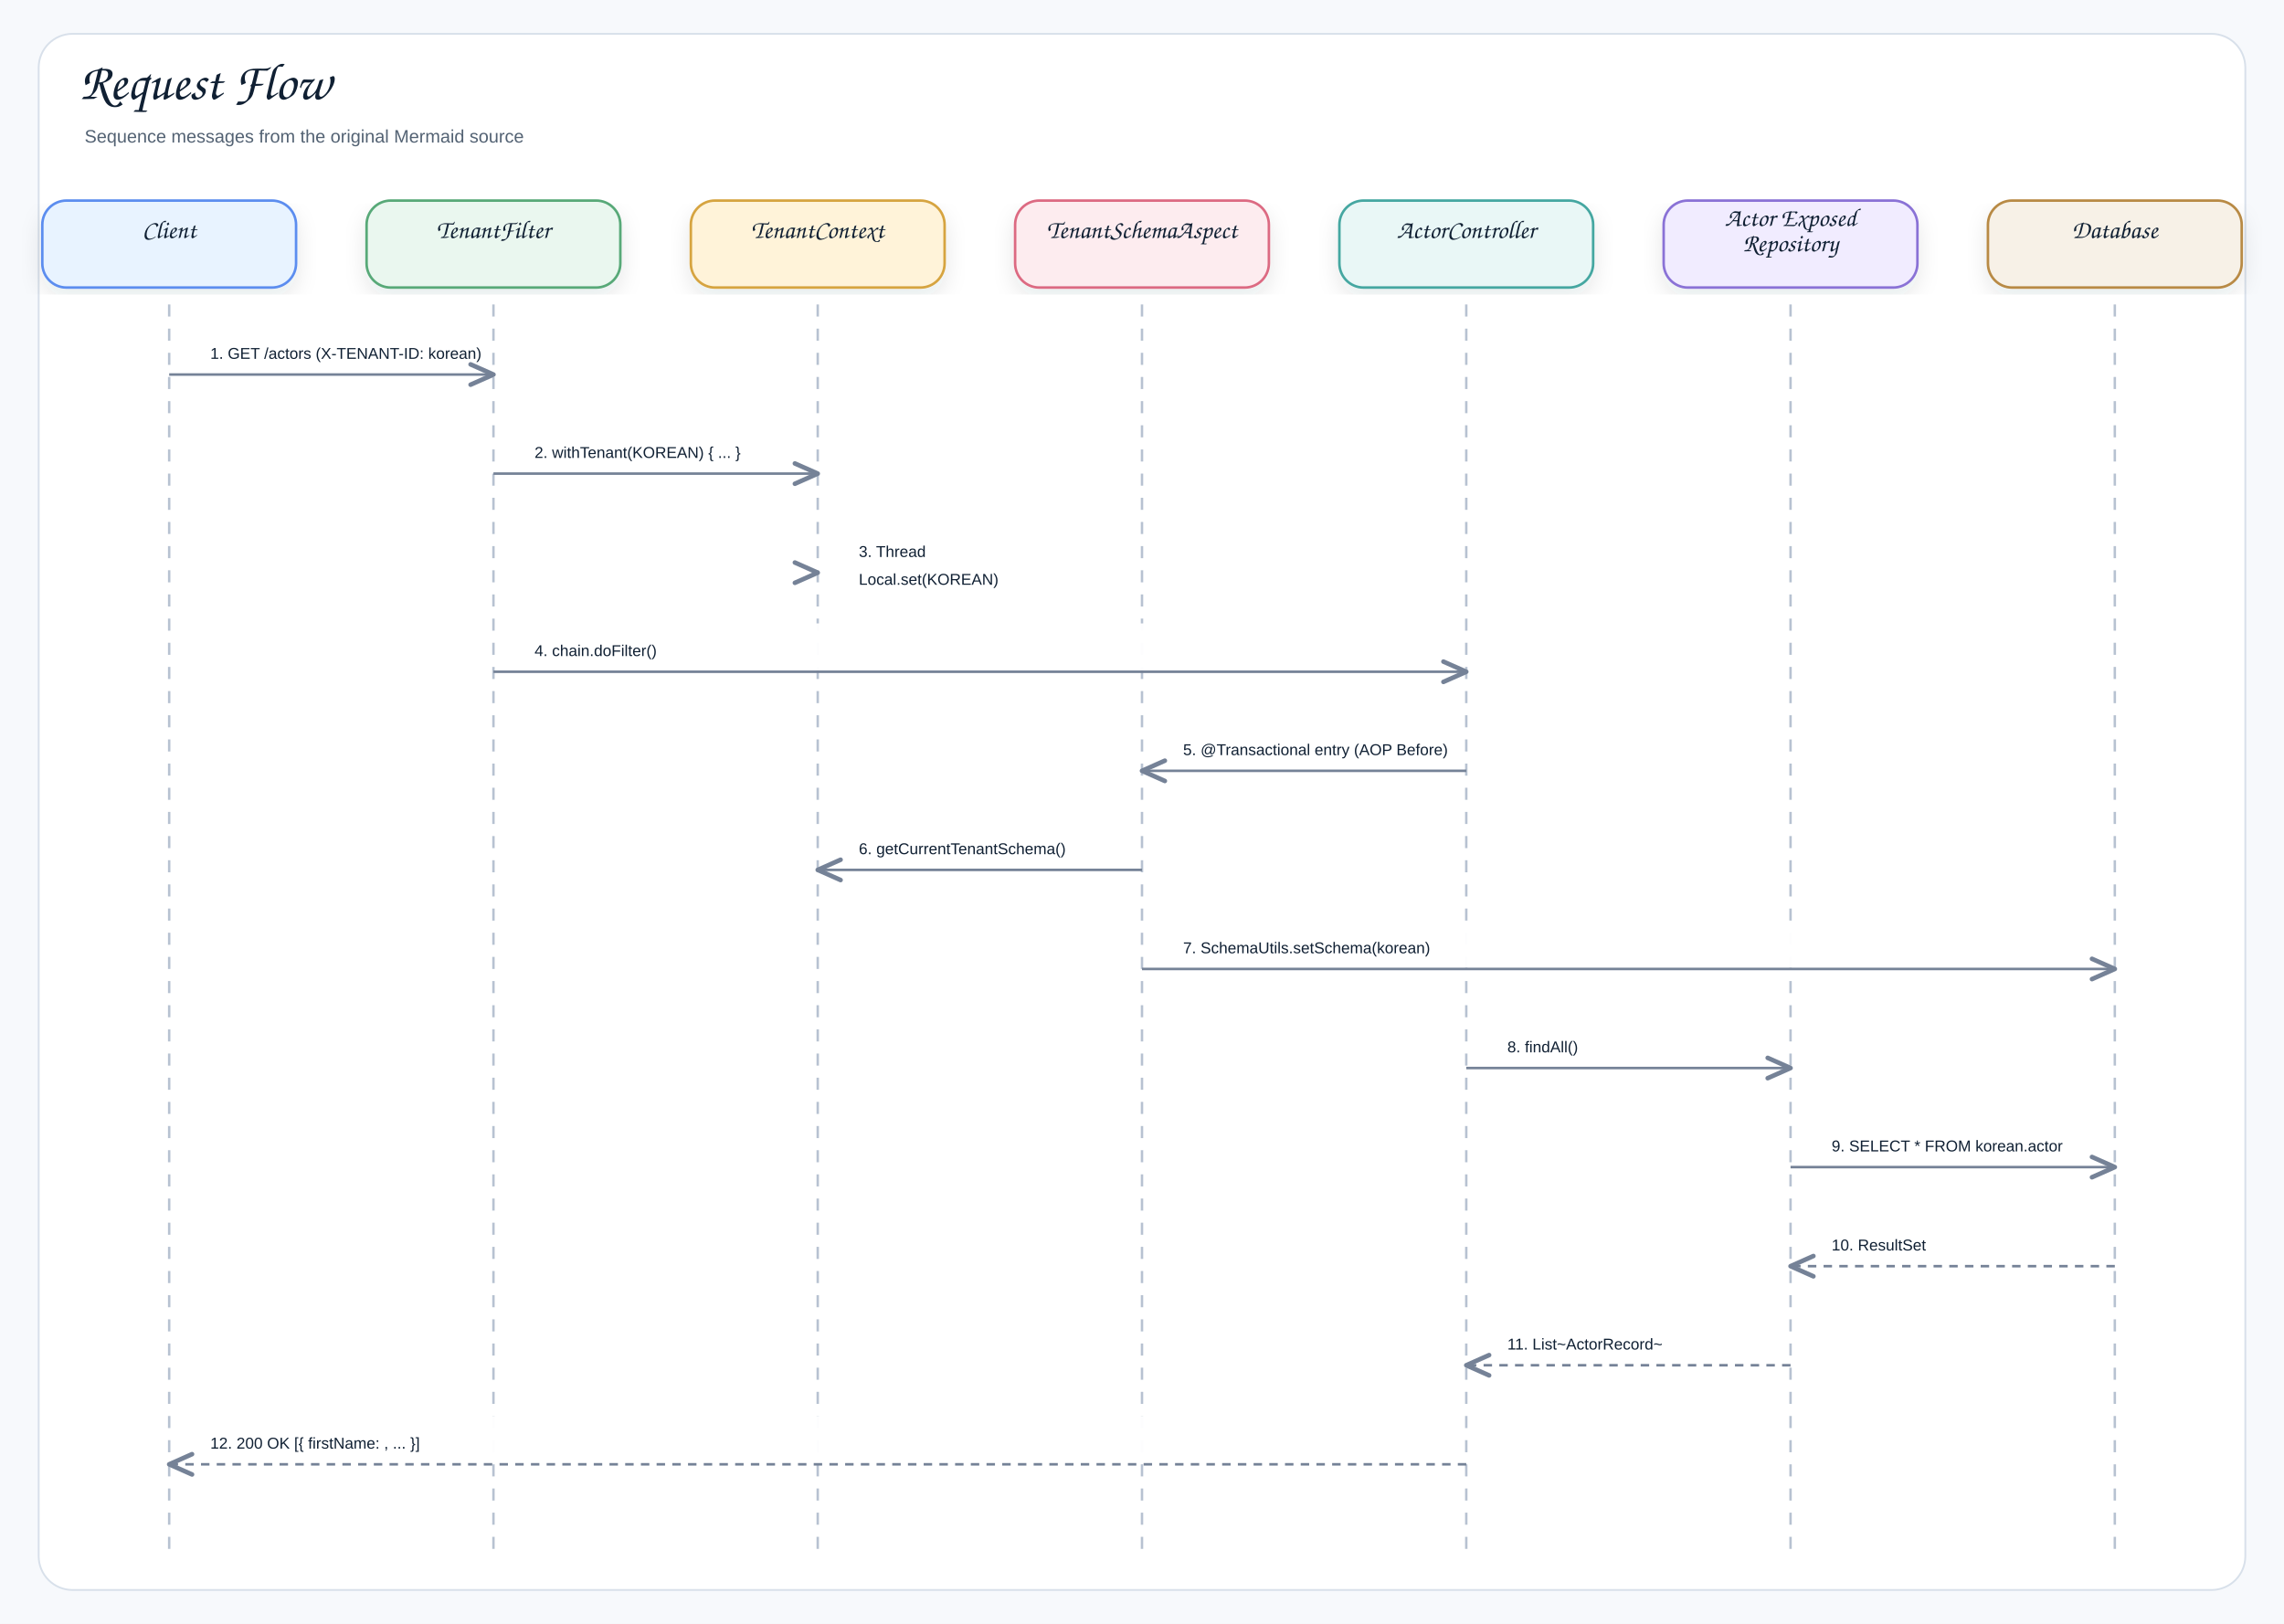
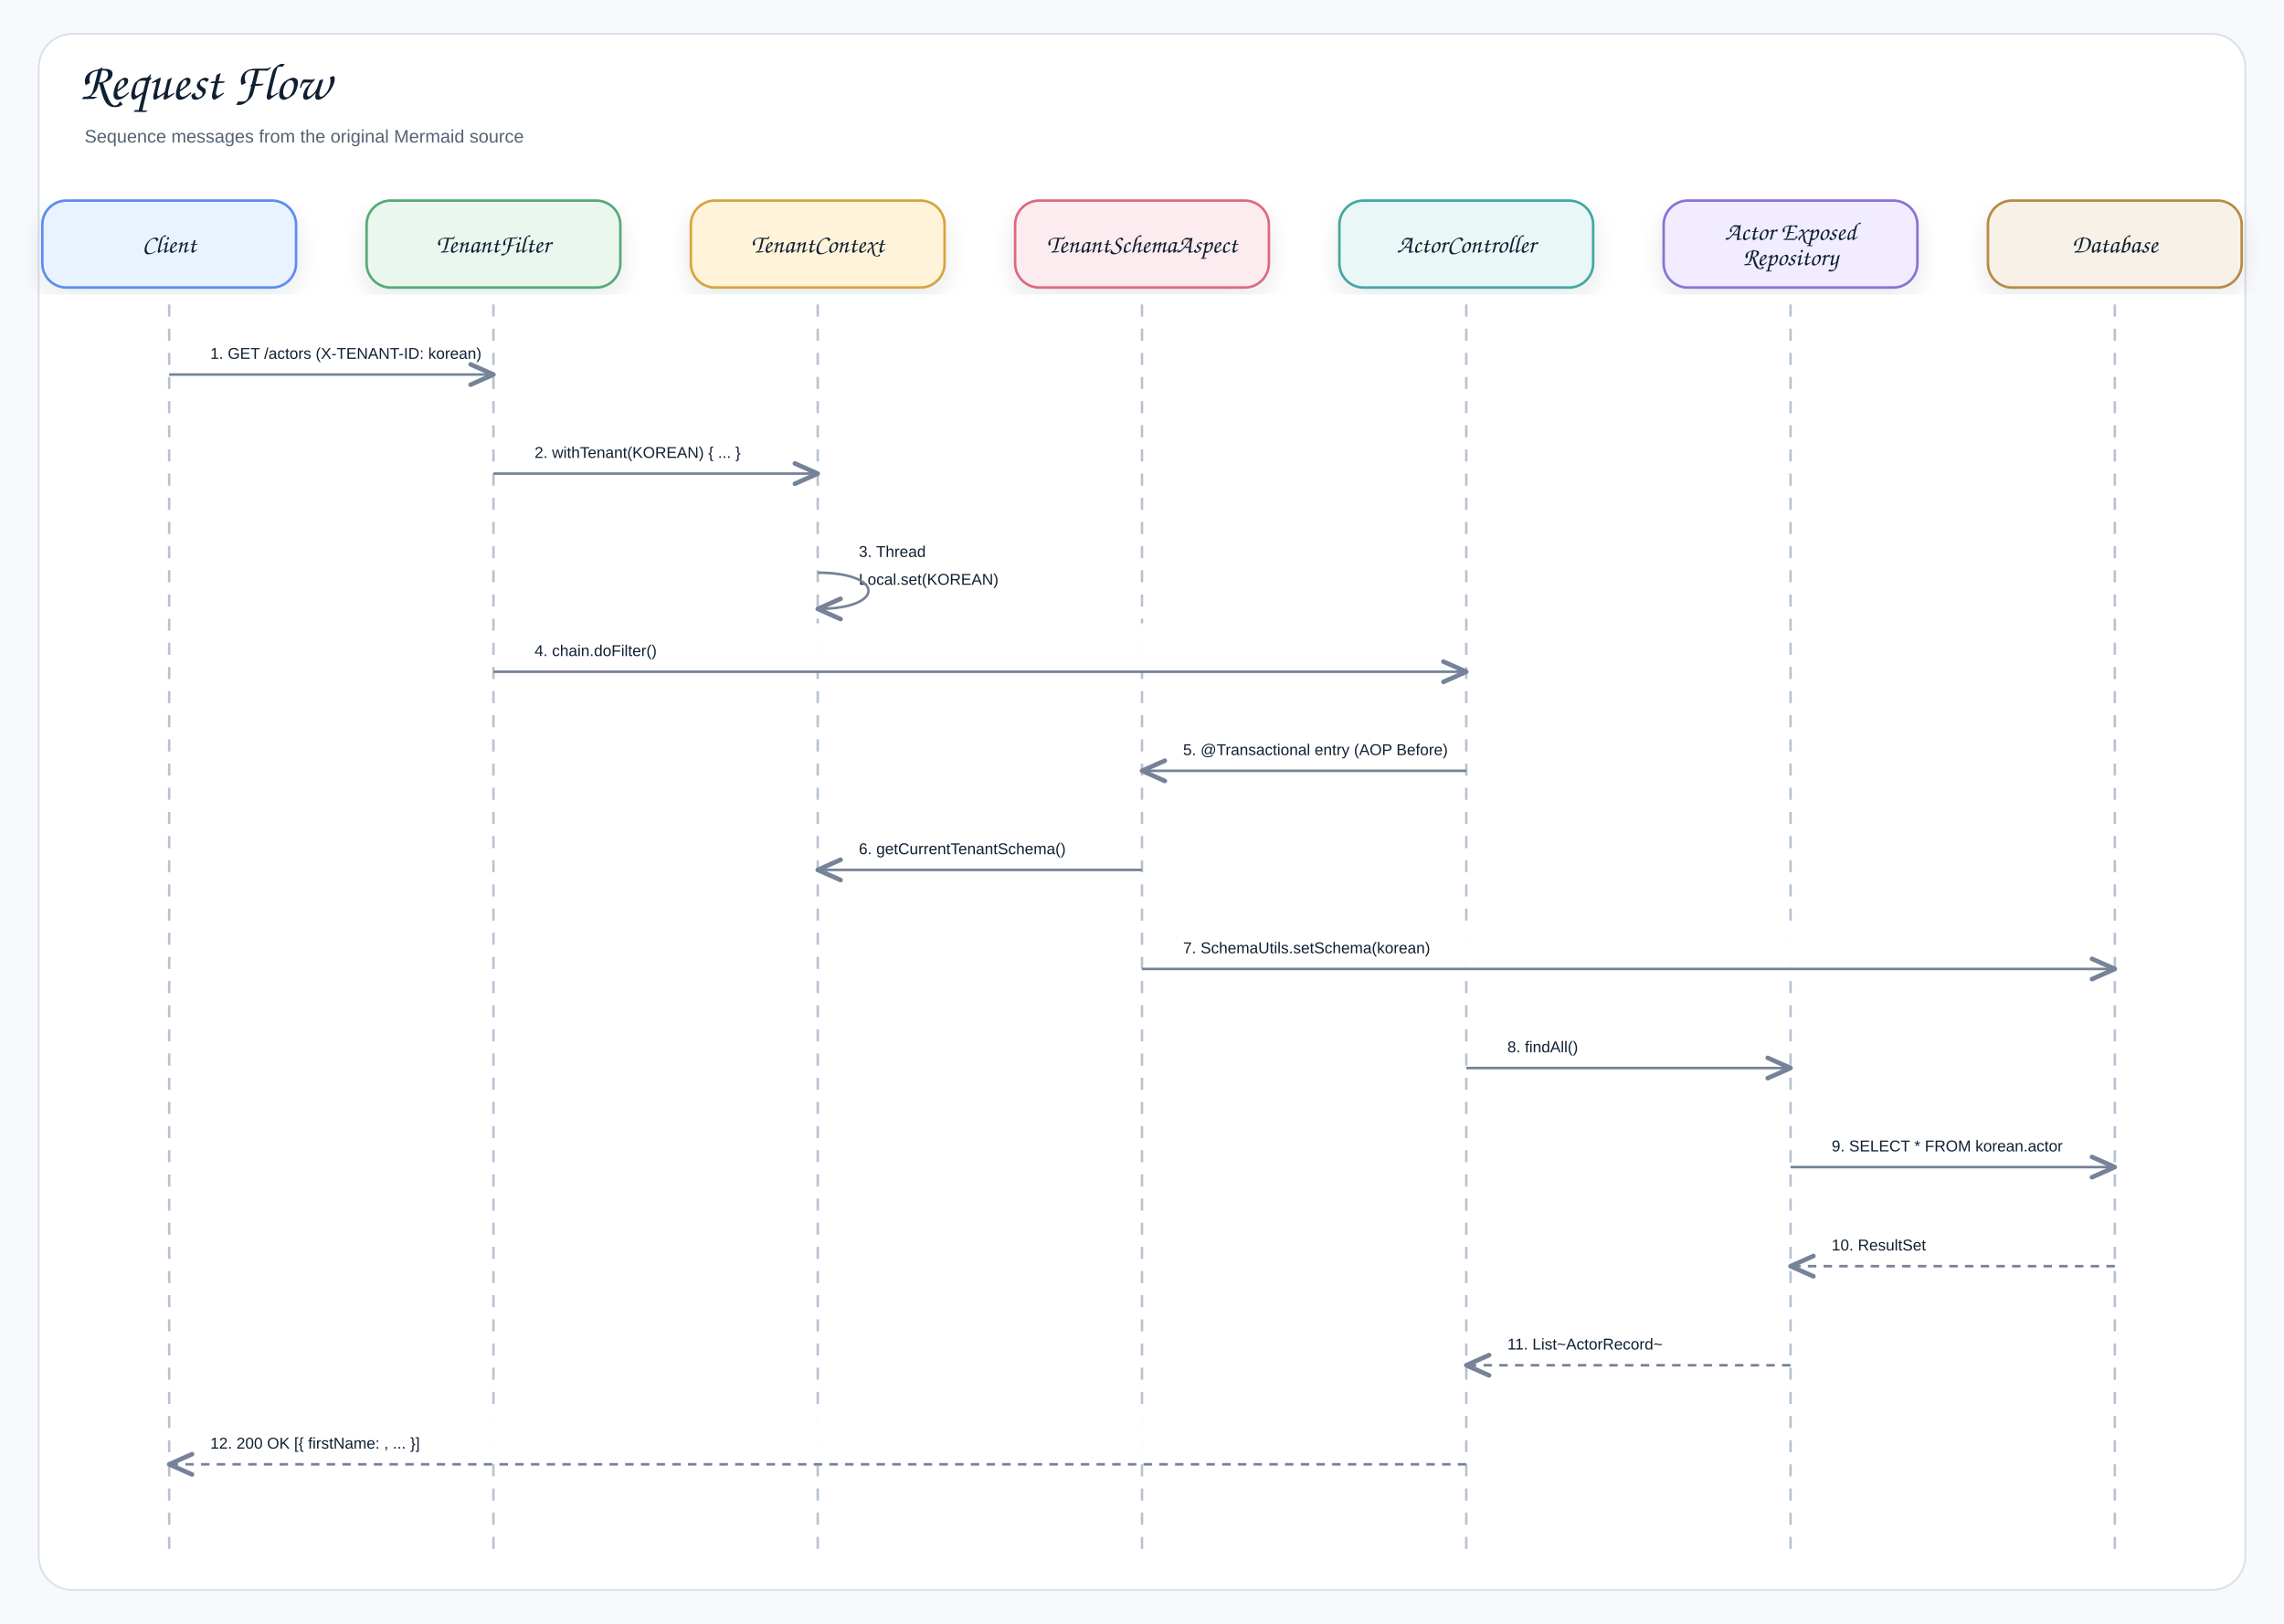
<svg xmlns="http://www.w3.org/2000/svg" width="1890" height="1344" viewBox="0 0 1890 1344" role="img" aria-label="Request Flow">
  <defs>
    <filter id="shadow" x="-8%" y="-8%" width="116%" height="116%">
      <feDropShadow dx="0" dy="8" stdDeviation="9" flood-color="#1f2937" flood-opacity="0.10" />
    </filter>
    <marker id="openArrow" markerWidth="12" markerHeight="10" refX="10" refY="5" orient="auto" markerUnits="strokeWidth">
      <path d="M 1 1 L 10 5 L 1 9" fill="none" stroke="#758297" stroke-width="1.8" stroke-linecap="round" stroke-linejoin="round" />
    </marker>
    <marker id="inherit" markerWidth="14" markerHeight="12" refX="12" refY="6" orient="auto" markerUnits="strokeWidth">
      <path d="M 0 1 L 12 6 L 0 11 Z" fill="#ffffff" stroke="#758297" stroke-width="1.8" />
    </marker>
    <style>
    .canvas{fill:#f7f9fc}.frame{fill:#fff;stroke:#d8e0ea;stroke-width:1.5}
    .title{font-family:"Architects Daughter","Comic Sans MS","Comic Sans",cursive;font-size:43px;font-weight:400;fill:#102033}
    .subtitle{font-family:"Comic Sans MS","Comic Sans","Comic Neue",Arial,sans-serif;font-size:15px;font-weight:400;fill:#536273}
    .label{font-family:"Architects Daughter","Comic Sans MS","Comic Sans",cursive;font-size:25px;font-weight:400;fill:#102033}
    .smallLabel{font-family:"Architects Daughter","Comic Sans MS","Comic Sans",cursive;font-size:21px;font-weight:400;fill:#102033}
    .mono{font-family:"Comic Sans MS","Comic Sans","Comic Neue",Arial,sans-serif;font-size:12px;font-weight:400;fill:#102033}
    .small{font-family:"Comic Sans MS","Comic Sans","Comic Neue",Arial,sans-serif;font-size:12px;font-weight:400;fill:#536273}
    .strong{font-family:"Comic Sans MS","Comic Sans","Comic Neue",Arial,sans-serif;font-size:13px;font-weight:400;fill:#102033}
    .card{stroke-width:2.1;filter:url(#shadow)}.compartment{stroke-width:1.5;fill:none}
    .line{stroke:#758297;stroke-width:2.1;fill:none;marker-end:url(#openArrow)}
    .plainLine{stroke:#758297;stroke-width:2.1;fill:none}
    .dashed{stroke:#758297;stroke-width:2.1;stroke-dasharray:7 6;fill:none;marker-end:url(#openArrow)}
    .inheritLine{stroke:#758297;stroke-width:2.2;fill:none;marker-end:url(#inherit)}
    .implLine{stroke:#758297;stroke-width:2.2;stroke-dasharray:8 7;fill:none;marker-end:url(#inherit)}
  </style>
  </defs>
  <rect class="canvas" width="1890" height="1344" />
  <rect class="frame" x="32" y="28" width="1826" height="1288" rx="28" />
  <text class="title" x="66" y="82">Request Flow</text>
  <text class="subtitle" x="70" y="118">Sequence messages from the original Mermaid source</text>
  <rect class="card" x="35" y="166" width="210" height="72" rx="20" fill="#E8F3FF" stroke="#5B8DEF" />
-   <text class="smallLabel" x="140" y="197" text-anchor="middle">Client</text>
+   <text class="smallLabel" x="140" y="209" text-anchor="middle">Client</text>
  <line x1="140" y1="252" x2="140" y2="1284" stroke="#b7c2d1" stroke-width="2" stroke-dasharray="10 10" />
  <rect class="card" x="303.333" y="166" width="210" height="72" rx="20" fill="#EAF7EF" stroke="#58A978" />
-   <text class="smallLabel" x="408.333" y="197" text-anchor="middle">TenantFilter</text>
+   <text class="smallLabel" x="408.333" y="209" text-anchor="middle">TenantFilter</text>
  <line x1="408.333" y1="252" x2="408.333" y2="1284" stroke="#b7c2d1" stroke-width="2" stroke-dasharray="10 10" />
  <rect class="card" x="571.667" y="166" width="210" height="72" rx="20" fill="#FFF3D9" stroke="#D6A441" />
-   <text class="smallLabel" x="676.667" y="197" text-anchor="middle">TenantContext</text>
+   <text class="smallLabel" x="676.667" y="209" text-anchor="middle">TenantContext</text>
  <line x1="676.667" y1="252" x2="676.667" y2="1284" stroke="#b7c2d1" stroke-width="2" stroke-dasharray="10 10" />
  <rect class="card" x="840" y="166" width="210" height="72" rx="20" fill="#FDECEF" stroke="#DC6B82" />
-   <text class="smallLabel" x="945" y="197" text-anchor="middle">TenantSchemaAspect</text>
+   <text class="smallLabel" x="945" y="209" text-anchor="middle">TenantSchemaAspect</text>
  <line x1="945" y1="252" x2="945" y2="1284" stroke="#b7c2d1" stroke-width="2" stroke-dasharray="10 10" />
  <rect class="card" x="1108.333" y="166" width="210" height="72" rx="20" fill="#E9F7F6" stroke="#45A7A1" />
-   <text class="smallLabel" x="1213.333" y="197" text-anchor="middle">ActorController</text>
+   <text class="smallLabel" x="1213.333" y="209" text-anchor="middle">ActorController</text>
  <line x1="1213.333" y1="252" x2="1213.333" y2="1284" stroke="#b7c2d1" stroke-width="2" stroke-dasharray="10 10" />
  <rect class="card" x="1376.667" y="166" width="210" height="72" rx="20" fill="#F1ECFF" stroke="#8A72D6" />
-   <text class="smallLabel" x="1481.667" y="187" text-anchor="middle">Actor Exposed</text>
-   <text class="smallLabel" x="1481.667" y="208" text-anchor="middle">Repository</text>
+   <text class="smallLabel" x="1481.667" y="198.5" text-anchor="middle">Actor Exposed</text>
+   <text class="smallLabel" x="1481.667" y="219.5" text-anchor="middle">Repository</text>
  <line x1="1481.667" y1="252" x2="1481.667" y2="1284" stroke="#b7c2d1" stroke-width="2" stroke-dasharray="10 10" />
  <rect class="card" x="1645" y="166" width="210" height="72" rx="20" fill="#F7F1E7" stroke="#B88A44" />
-   <text class="smallLabel" x="1750" y="197" text-anchor="middle">Database</text>
+   <text class="smallLabel" x="1750" y="209" text-anchor="middle">Database</text>
  <line x1="1750" y1="252" x2="1750" y2="1284" stroke="#b7c2d1" stroke-width="2" stroke-dasharray="10 10" />
  <rect x="158" y="270" width="232.333" height="39" rx="12" fill="#ffffff" opacity="0.97" />
  <text class="strong" x="174" y="297" text-anchor="start">1. GET /actors (X-TENANT-ID: korean)</text>
  <path class="line" d="M140 310 L408.333 310" />
  <rect x="426.333" y="352" width="232.333" height="39" rx="12" fill="#ffffff" opacity="0.97" />
  <text class="strong" x="442.333" y="379" text-anchor="start">2. withTenant(KOREAN) { ... }</text>
  <path class="line" d="M408.333 392 L676.667 392" />
  <rect x="694.667" y="434" width="190" height="62" rx="12" fill="#ffffff" opacity="0.97" />
  <text class="strong" x="710.667" y="461" text-anchor="start">3. Thread</text>
  <text class="strong" x="710.667" y="484" text-anchor="start">Local.set(KOREAN)</text>
-   <path class="line" d="M676.667 474 L676.667 474" />
+   <path class="line" d="M676.667 474 C732.667 474 732.667 504 676.667 504" />
  <rect x="426.333" y="516" width="769" height="39" rx="12" fill="#ffffff" opacity="0.97" />
  <text class="strong" x="442.333" y="543" text-anchor="start">4. chain.doFilter()</text>
  <path class="line" d="M408.333 556 L1213.333 556" />
  <rect x="963" y="598" width="232.333" height="39" rx="12" fill="#ffffff" opacity="0.97" />
  <text class="strong" x="979" y="625" text-anchor="start">5. @Transactional entry (AOP Before)</text>
  <path class="line" d="M1213.333 638 L945 638" />
  <rect x="694.667" y="680" width="232.333" height="39" rx="12" fill="#ffffff" opacity="0.97" />
  <text class="strong" x="710.667" y="707" text-anchor="start">6. getCurrentTenantSchema()</text>
  <path class="line" d="M945 720 L676.667 720" />
  <rect x="963" y="762" width="769" height="39" rx="12" fill="#ffffff" opacity="0.97" />
  <text class="strong" x="979" y="789" text-anchor="start">7. SchemaUtils.setSchema(korean)</text>
  <path class="line" d="M945 802 L1750 802" />
  <rect x="1231.333" y="844" width="232.333" height="39" rx="12" fill="#ffffff" opacity="0.97" />
  <text class="strong" x="1247.333" y="871" text-anchor="start">8. findAll()</text>
  <path class="line" d="M1213.333 884 L1481.667 884" />
  <rect x="1499.667" y="926" width="232.333" height="39" rx="12" fill="#ffffff" opacity="0.97" />
  <text class="strong" x="1515.667" y="953" text-anchor="start">9. SELECT * FROM korean.actor</text>
  <path class="line" d="M1481.667 966 L1750 966" />
  <rect x="1499.667" y="1008" width="232.333" height="39" rx="12" fill="#ffffff" opacity="0.97" />
  <text class="strong" x="1515.667" y="1035" text-anchor="start">10. ResultSet</text>
  <path class="dashed" d="M1750 1048 L1481.667 1048" />
  <rect x="1231.333" y="1090" width="232.333" height="39" rx="12" fill="#ffffff" opacity="0.97" />
  <text class="strong" x="1247.333" y="1117" text-anchor="start">11. List~ActorRecord~</text>
  <path class="dashed" d="M1481.667 1130 L1213.333 1130" />
  <rect x="158" y="1172" width="1037.333" height="39" rx="12" fill="#ffffff" opacity="0.97" />
  <text class="strong" x="174" y="1199" text-anchor="start">12. 200 OK [{ firstName: , ... }]</text>
  <path class="dashed" d="M1213.333 1212 L140 1212" />
</svg>
